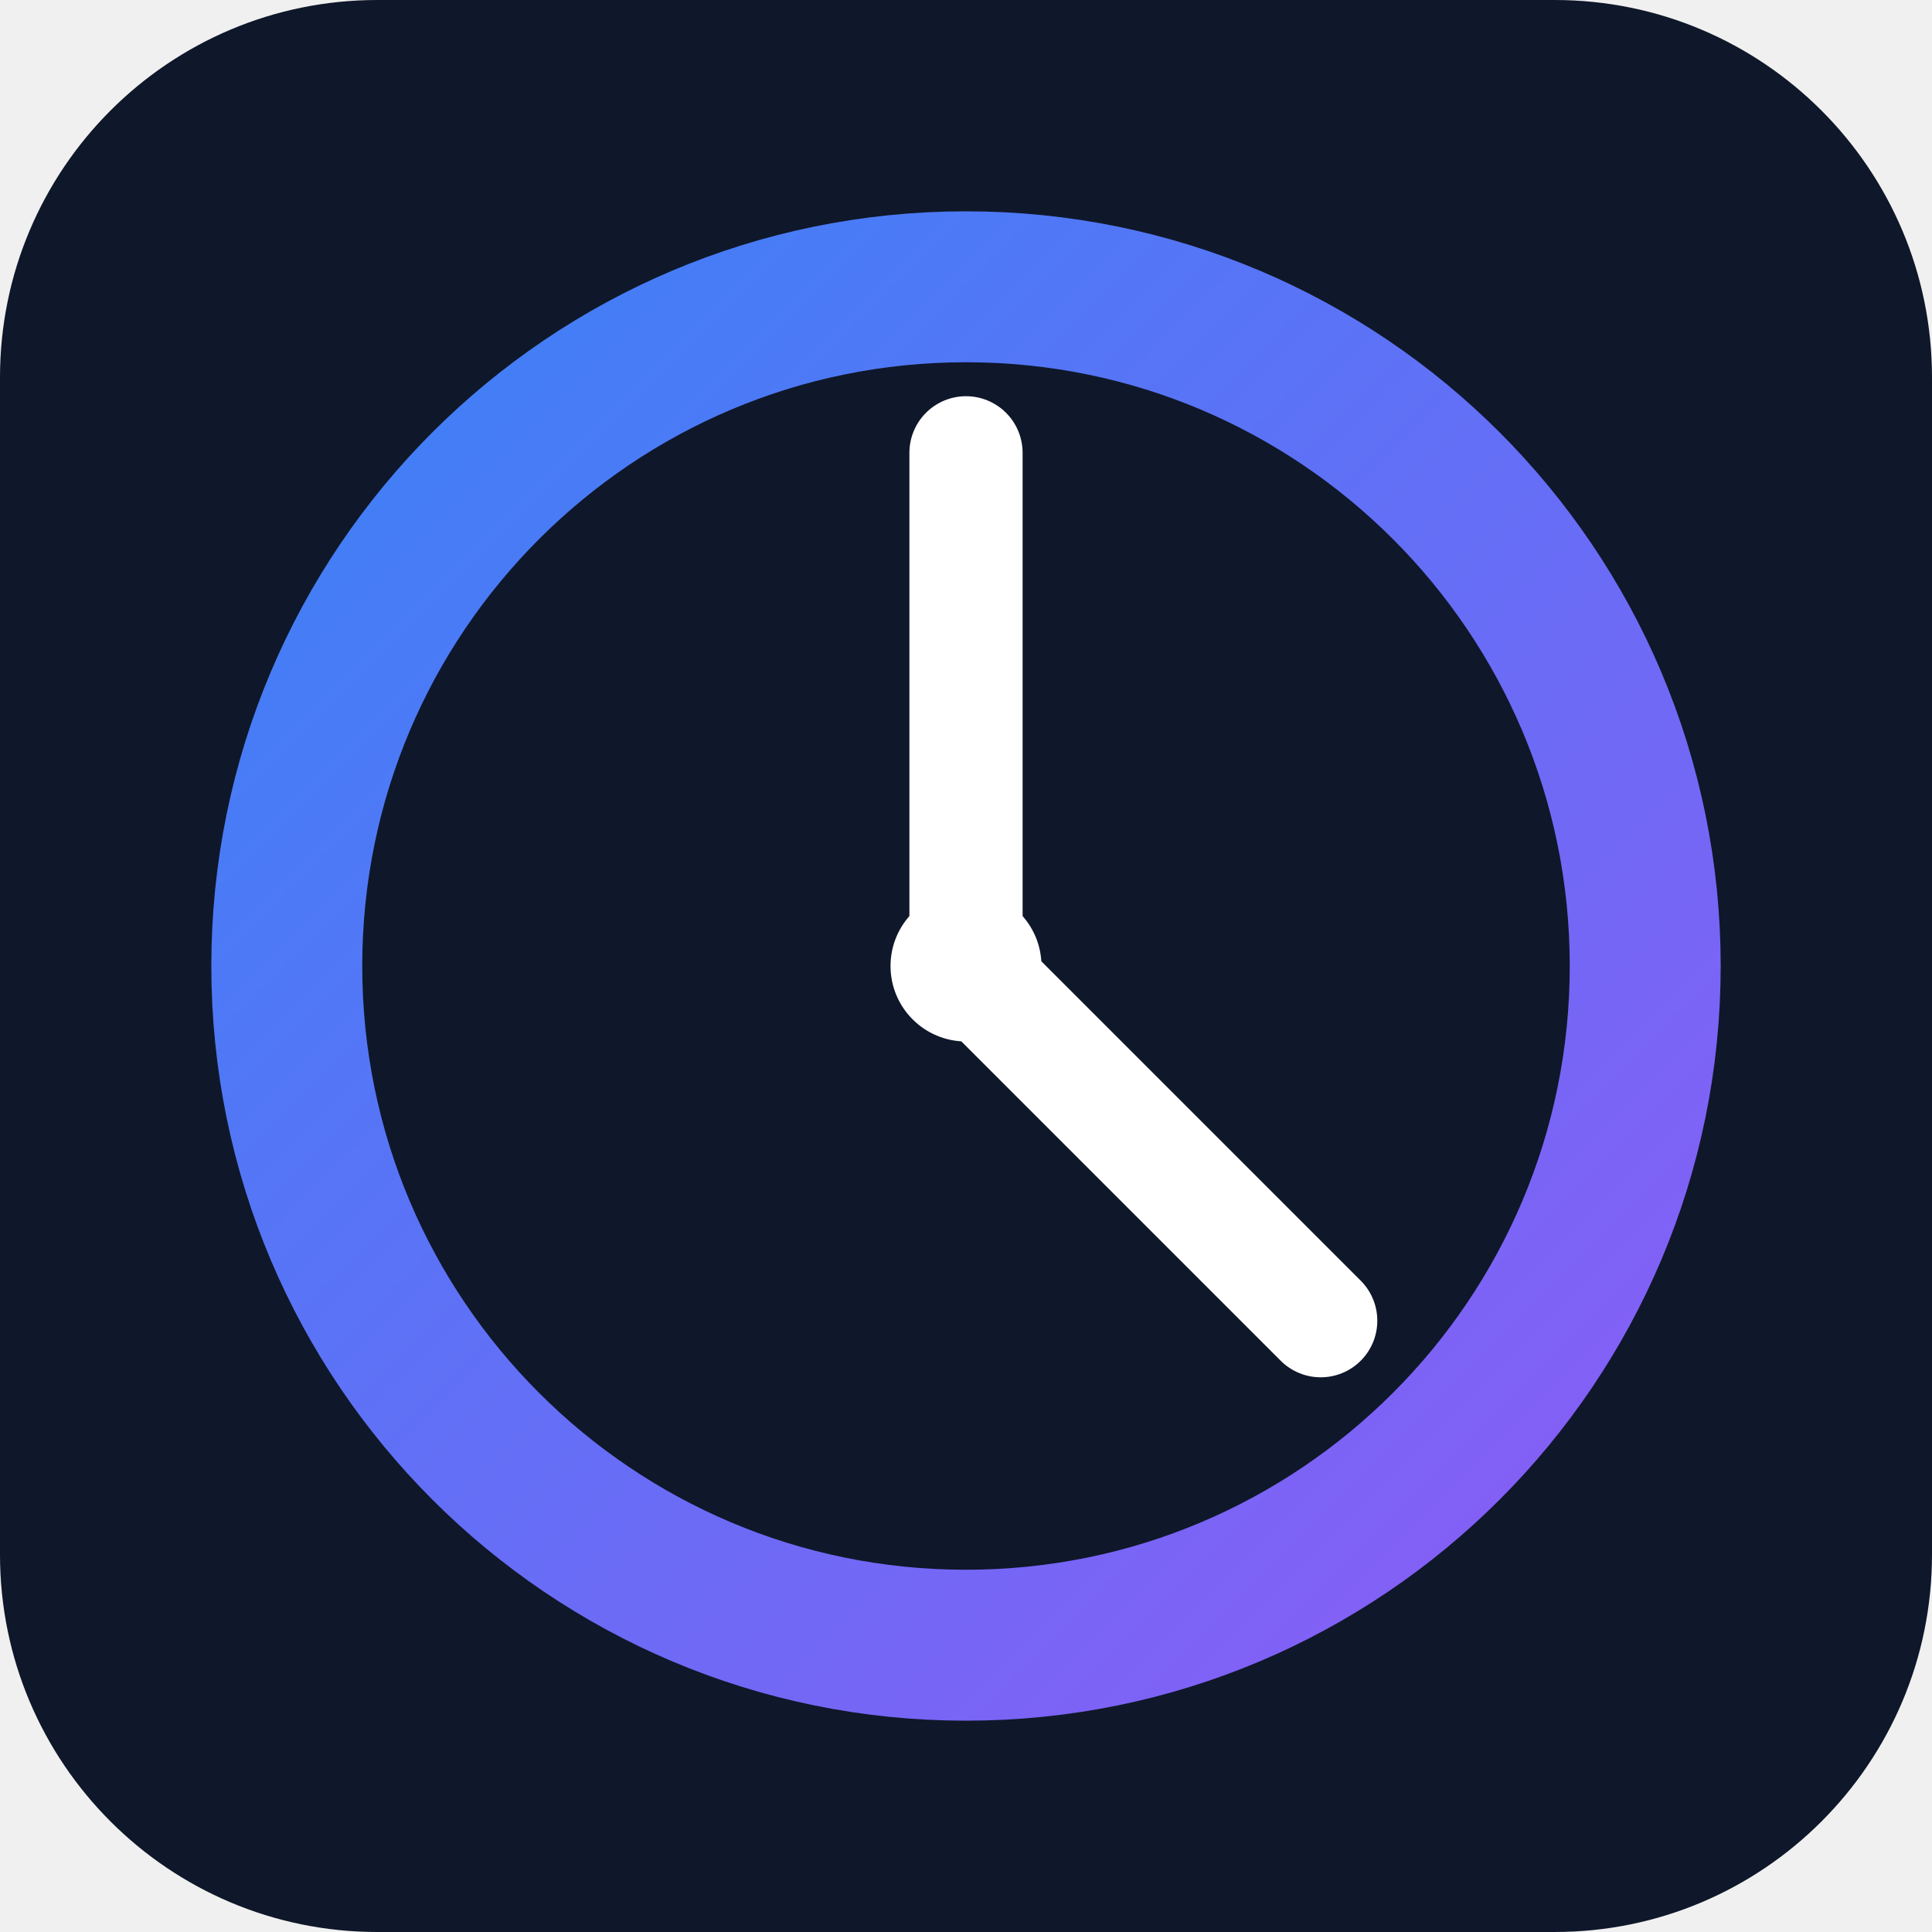
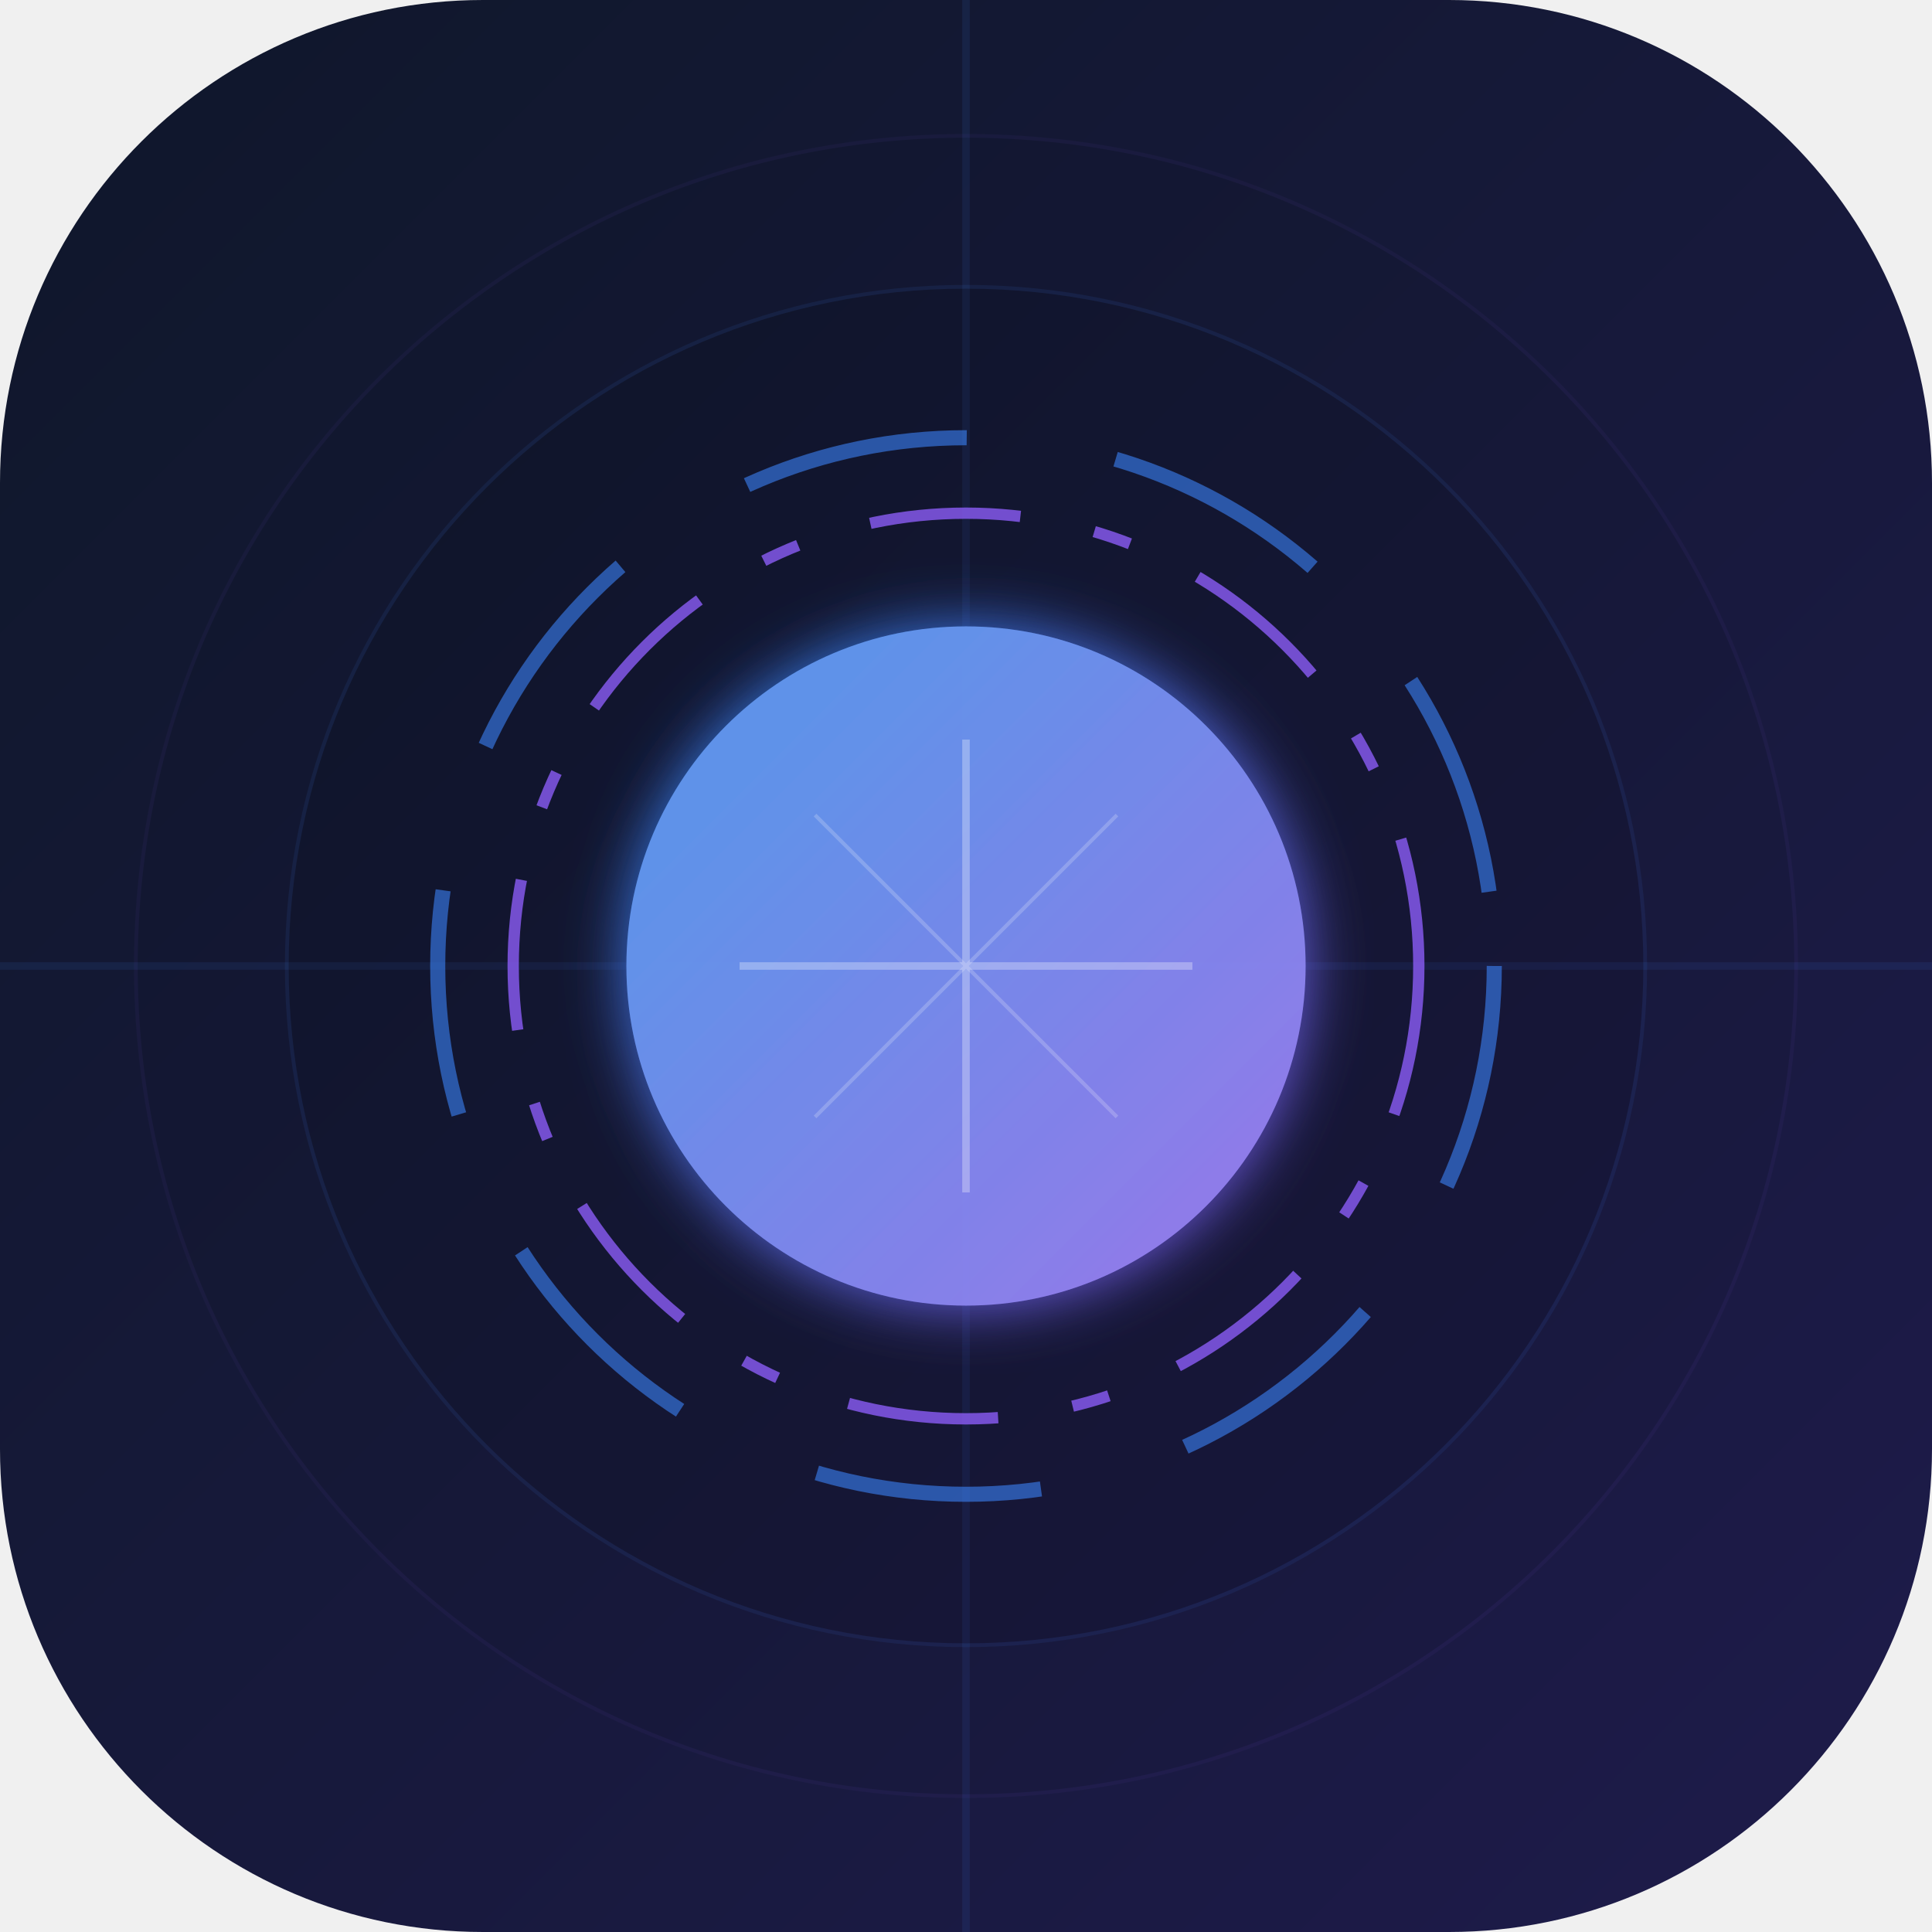
<svg xmlns="http://www.w3.org/2000/svg" viewBox="0 0 512 512">
  <defs>
-     <linearGradient id="grad1" x1="0%" y1="0%" x2="100%" y2="100%">
-       <stop offset="0%" style="stop-color:#3b82f6;stop-opacity:1" />
-       <stop offset="100%" style="stop-color:#8b5cf6;stop-opacity:1" />
+     <linearGradient id="bg" x1="0%" y1="0%" x2="100%" y2="100%">
+       <stop offset="0%" stop-color="#0f172a" />
+       <stop offset="100%" stop-color="#1e1b4b" />
    </linearGradient>
+     <linearGradient id="globe" x1="20%" y1="20%" x2="100%" y2="100%">
+       <stop offset="0%" stop-color="#3b82f6" />
+       <stop offset="100%" stop-color="#8b5cf6" />
+     </linearGradient>
+     <filter id="glow">
+       <feGaussianBlur stdDeviation="8" result="coloredBlur" />
+       <feMerge>
+         <feMergeNode in="coloredBlur" />
+         <feMergeNode in="SourceGraphic" />
+       </feMerge>
+     </filter>
  </defs>
-   <rect width="512" height="512" rx="100" fill="#0f172a" />
-   <circle cx="256" cy="256" r="180" stroke="url(#grad1)" stroke-width="40" fill="none" />
-   <path d="M256 120 L256 256 L350 350" stroke="white" stroke-width="30" stroke-linecap="round" fill="none" />
-   <circle cx="256" cy="256" r="20" fill="white" />
+   <rect width="512" height="512" rx="128" fill="url(#bg)" />
+   <path d="M0 256 H512 M256 0 V512" stroke="#3b82f6" stroke-width="2" opacity="0.1" />
+   <circle cx="256" cy="256" r="180" stroke="#3b82f6" stroke-width="1" opacity="0.1" />
+   <circle cx="256" cy="256" r="220" stroke="#8b5cf6" stroke-width="1" opacity="0.05" />
+   <g transform="translate(256 256)">
+     <circle r="140" fill="none" stroke="#3b82f6" stroke-width="4" stroke-dasharray="60 40" opacity="0.6">
+       <animateTransform attributeName="transform" type="rotate" from="0" to="360" dur="20s" repeatCount="indefinite" />
+     </circle>
+     <circle r="120" fill="none" stroke="#8b5cf6" stroke-width="3" stroke-dasharray="40 20 10 20" opacity="0.8">
+       <animateTransform attributeName="transform" type="rotate" from="360" to="0" dur="15s" repeatCount="indefinite" />
+     </circle>
+     <circle r="90" fill="url(#globe)" filter="url(#glow)" opacity="0.9" />
+     <circle r="90" fill="white" opacity="0.2">
+       <animate attributeName="r" values="90;100;90" dur="3s" repeatCount="indefinite" />
+       <animate attributeName="opacity" values="0.2;0;0.2" dur="3s" repeatCount="indefinite" />
+     </circle>
+     <path d="M-60 0 H60 M0 -60 V60" stroke="rgba(255,255,255,0.3)" stroke-width="2" />
+     <path d="M-40 -40 L40 40 M-40 40 L40 -40" stroke="rgba(255,255,255,0.2)" stroke-width="1" />
+   </g>
</svg>
